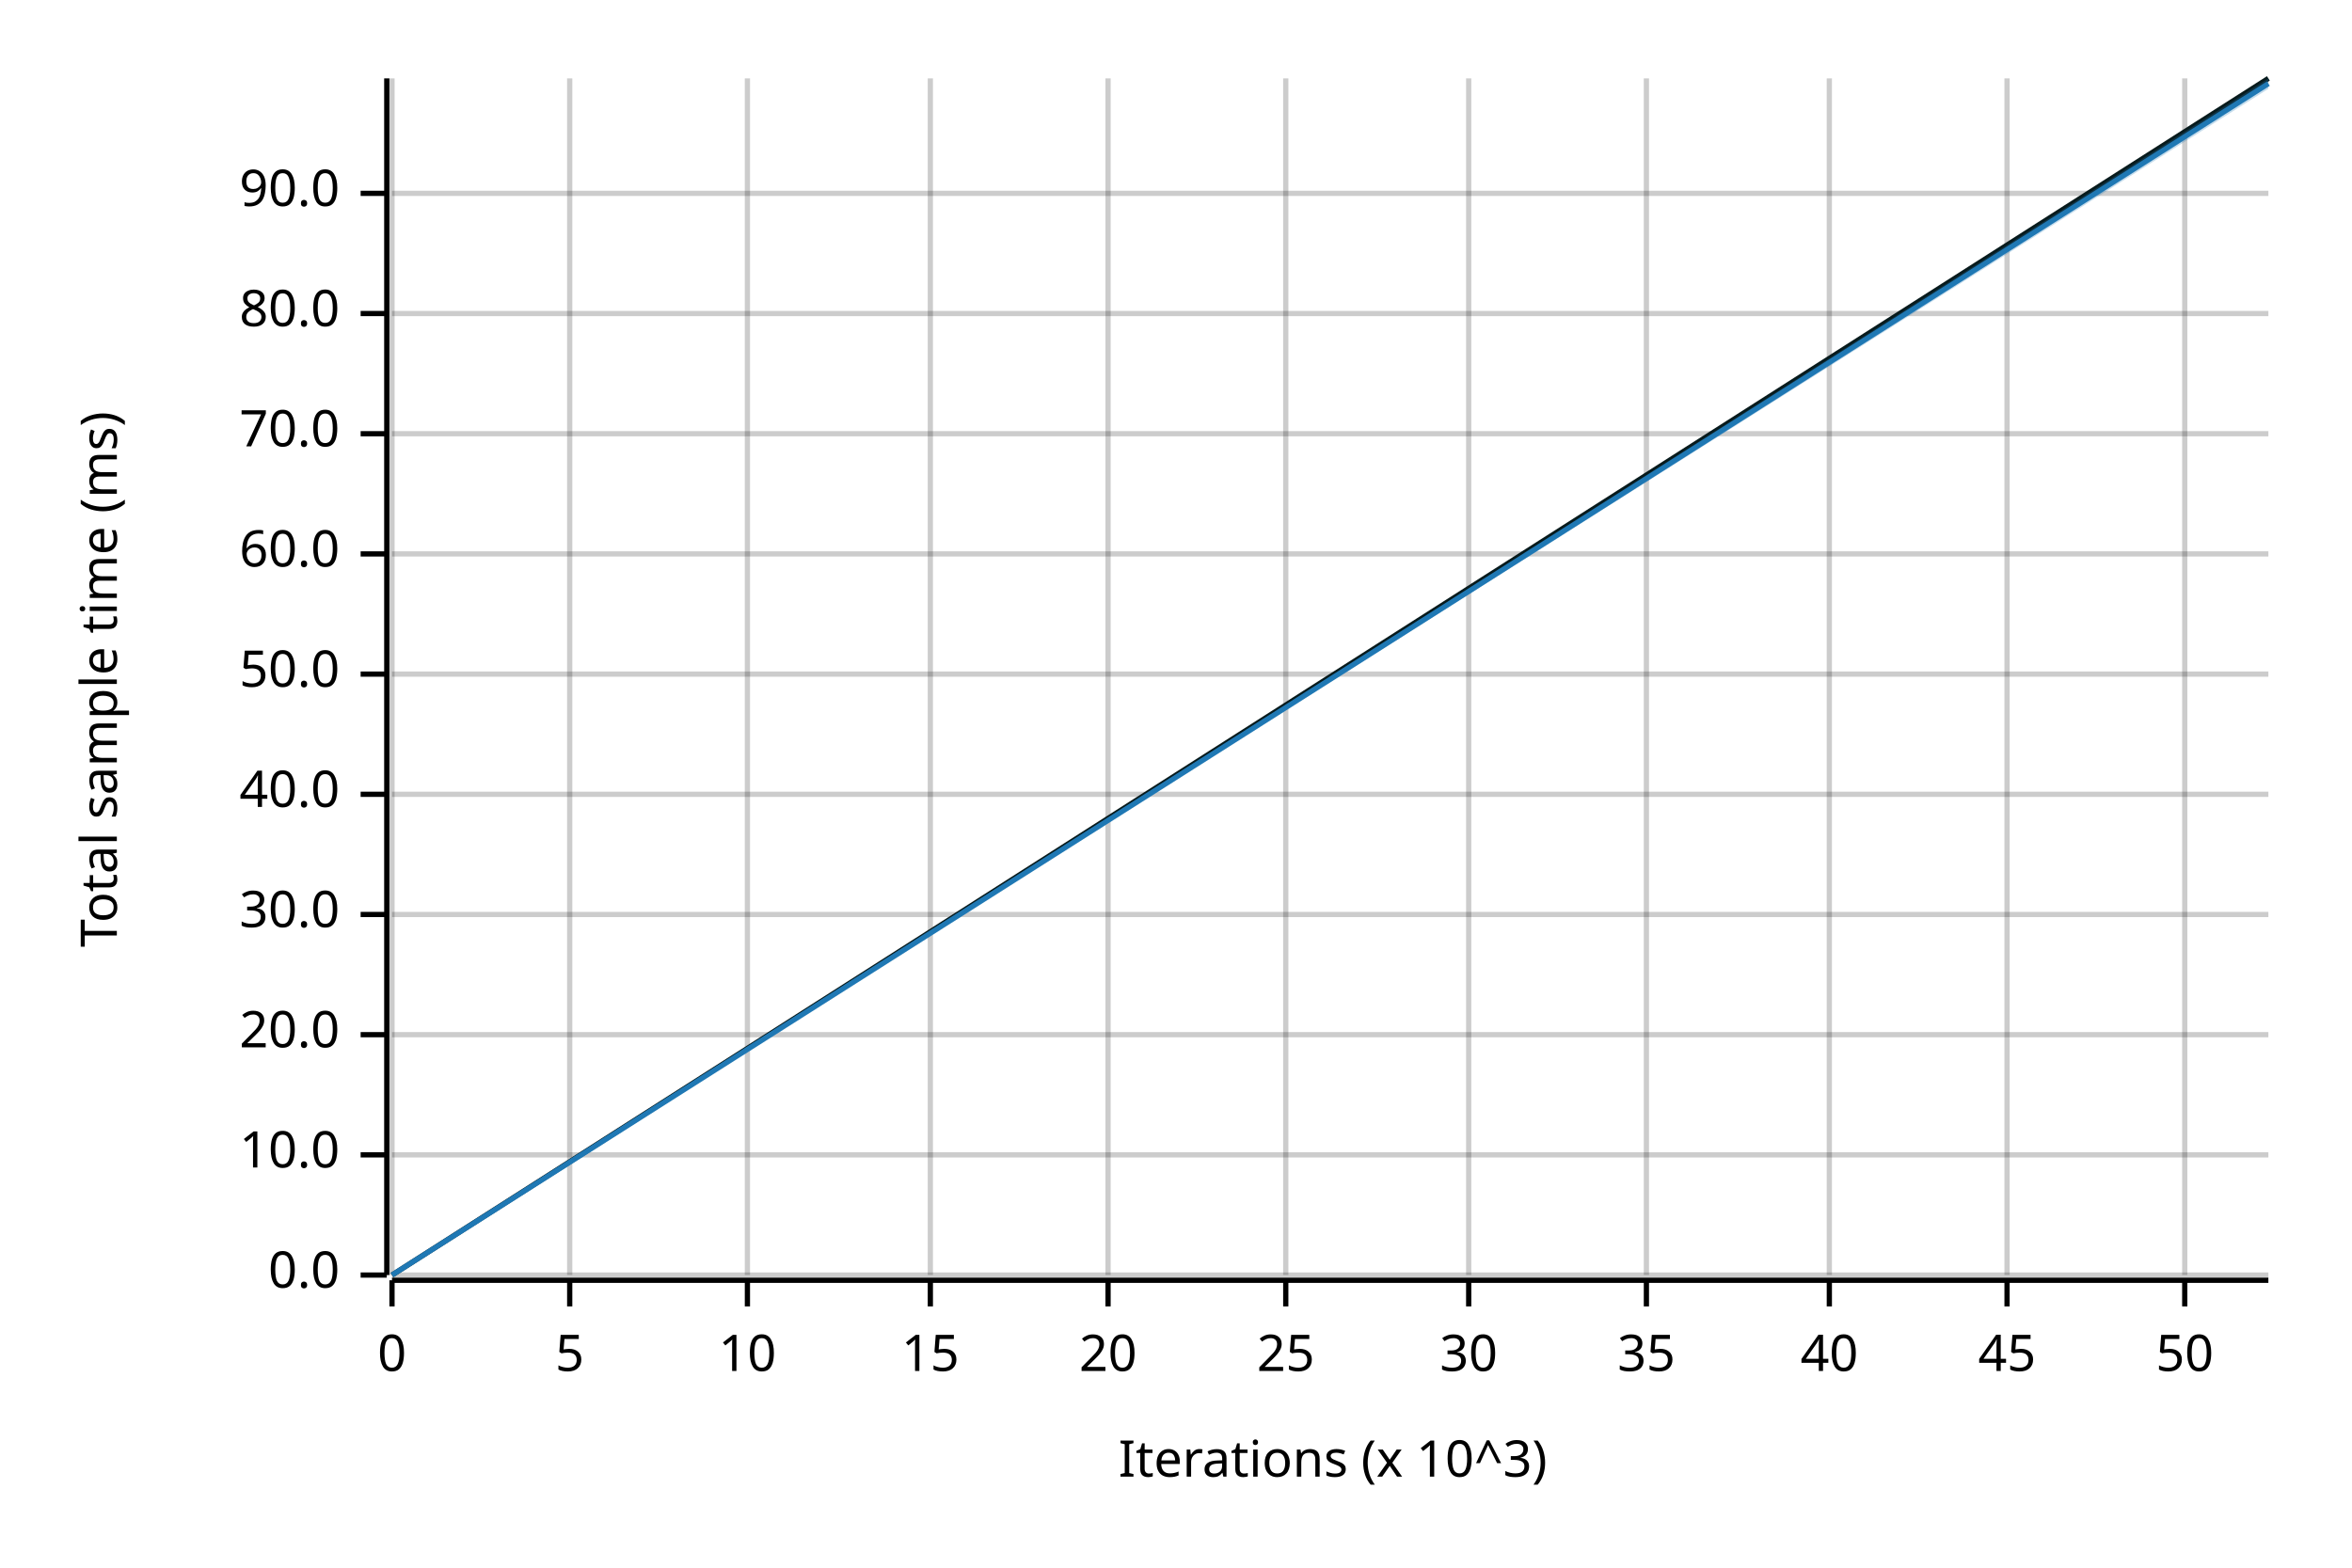
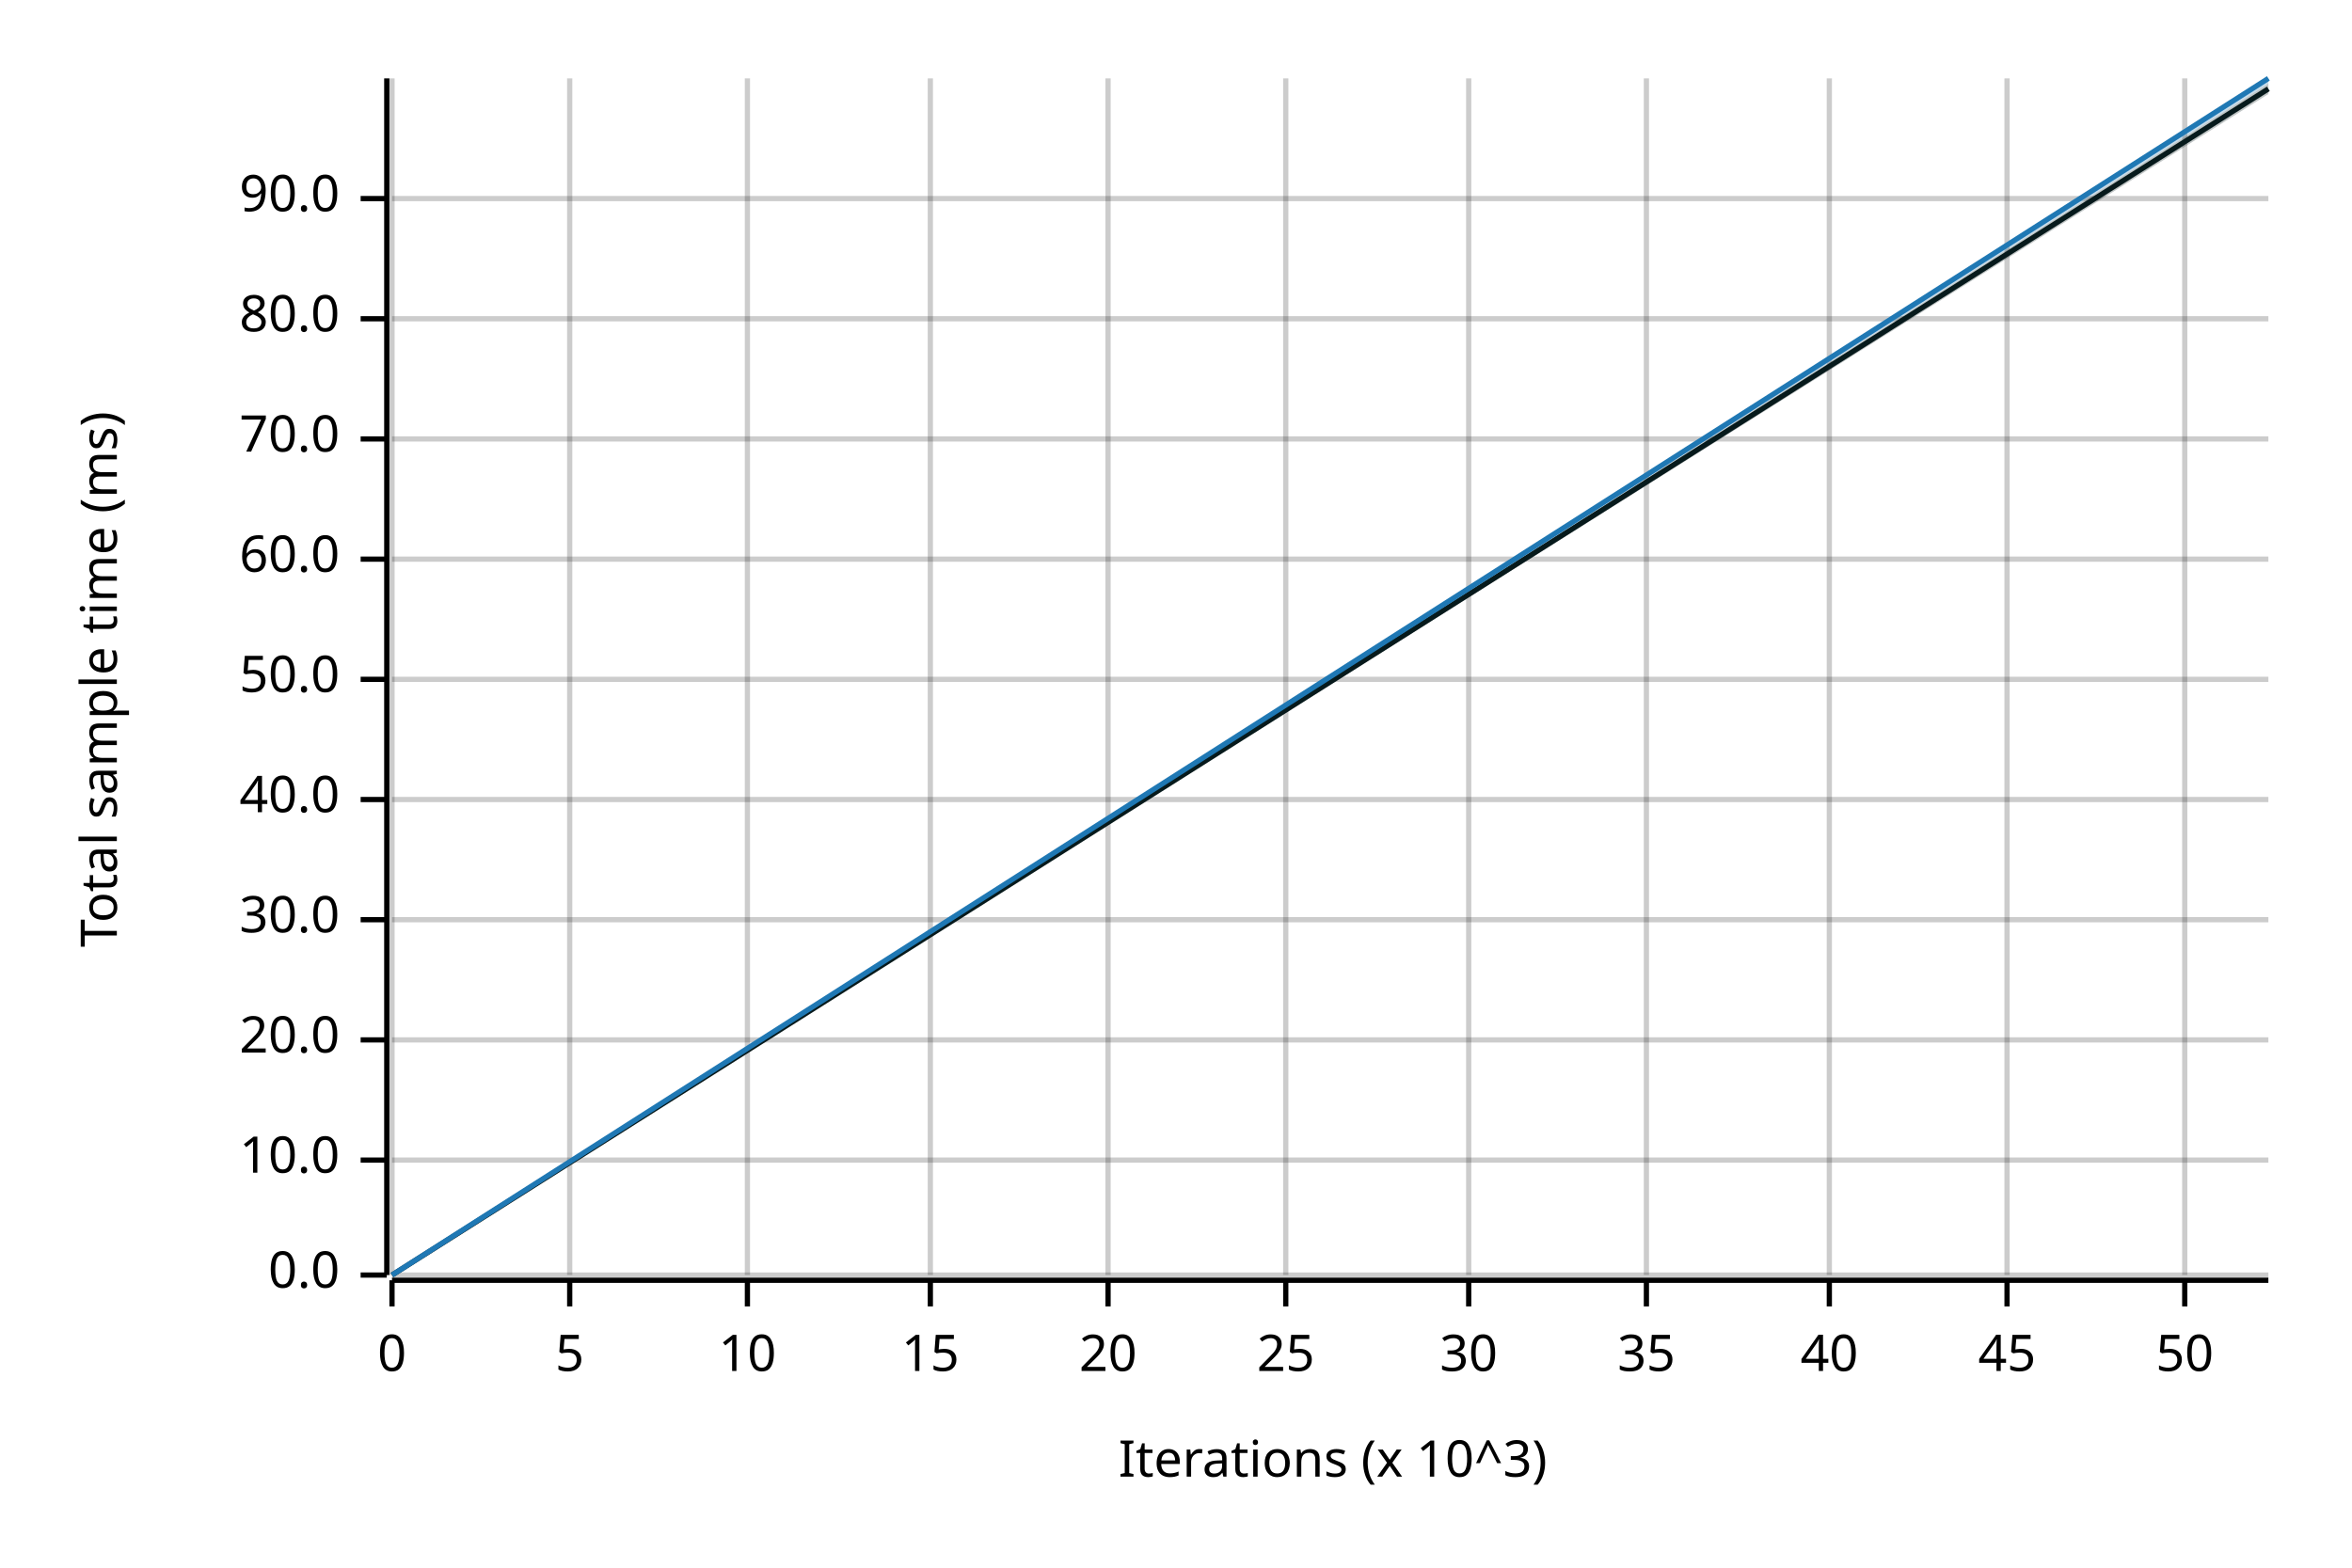
<svg xmlns="http://www.w3.org/2000/svg" width="450" height="300" viewBox="0 0 450 300">
  <text x="15" y="130" dy="0.76em" text-anchor="middle" font-family="sans-serif" font-size="9.677" opacity="1" fill="#000000" transform="rotate(270, 15, 130)">
Total sample time (ms)
</text>
  <text x="255" y="285" dy="-0.5ex" text-anchor="middle" font-family="sans-serif" font-size="9.677" opacity="1" fill="#000000">
Iterations (x 10^3)
</text>
  <line opacity="0.2" stroke="#000000" stroke-width="1" x1="75" y1="244" x2="75" y2="15" />
  <line opacity="0.2" stroke="#000000" stroke-width="1" x1="109" y1="244" x2="109" y2="15" />
  <line opacity="0.2" stroke="#000000" stroke-width="1" x1="143" y1="244" x2="143" y2="15" />
  <line opacity="0.2" stroke="#000000" stroke-width="1" x1="178" y1="244" x2="178" y2="15" />
  <line opacity="0.2" stroke="#000000" stroke-width="1" x1="212" y1="244" x2="212" y2="15" />
  <line opacity="0.2" stroke="#000000" stroke-width="1" x1="246" y1="244" x2="246" y2="15" />
  <line opacity="0.2" stroke="#000000" stroke-width="1" x1="281" y1="244" x2="281" y2="15" />
  <line opacity="0.2" stroke="#000000" stroke-width="1" x1="315" y1="244" x2="315" y2="15" />
  <line opacity="0.2" stroke="#000000" stroke-width="1" x1="350" y1="244" x2="350" y2="15" />
  <line opacity="0.2" stroke="#000000" stroke-width="1" x1="384" y1="244" x2="384" y2="15" />
  <line opacity="0.2" stroke="#000000" stroke-width="1" x1="418" y1="244" x2="418" y2="15" />
  <line opacity="0.2" stroke="#000000" stroke-width="1" x1="75" y1="244" x2="434" y2="244" />
-   <line opacity="0.2" stroke="#000000" stroke-width="1" x1="75" y1="221" x2="434" y2="221" />
-   <line opacity="0.2" stroke="#000000" stroke-width="1" x1="75" y1="198" x2="434" y2="198" />
-   <line opacity="0.2" stroke="#000000" stroke-width="1" x1="75" y1="175" x2="434" y2="175" />
-   <line opacity="0.2" stroke="#000000" stroke-width="1" x1="75" y1="152" x2="434" y2="152" />
-   <line opacity="0.2" stroke="#000000" stroke-width="1" x1="75" y1="129" x2="434" y2="129" />
-   <line opacity="0.2" stroke="#000000" stroke-width="1" x1="75" y1="106" x2="434" y2="106" />
-   <line opacity="0.2" stroke="#000000" stroke-width="1" x1="75" y1="83" x2="434" y2="83" />
-   <line opacity="0.2" stroke="#000000" stroke-width="1" x1="75" y1="60" x2="434" y2="60" />
-   <line opacity="0.2" stroke="#000000" stroke-width="1" x1="75" y1="37" x2="434" y2="37" />
+   <line opacity="0.2" stroke="#000000" stroke-width="1" x1="75" y1="222" x2="434" y2="222" />
+   <line opacity="0.2" stroke="#000000" stroke-width="1" x1="75" y1="199" x2="434" y2="199" />
+   <line opacity="0.2" stroke="#000000" stroke-width="1" x1="75" y1="176" x2="434" y2="176" />
+   <line opacity="0.2" stroke="#000000" stroke-width="1" x1="75" y1="153" x2="434" y2="153" />
+   <line opacity="0.2" stroke="#000000" stroke-width="1" x1="75" y1="130" x2="434" y2="130" />
+   <line opacity="0.2" stroke="#000000" stroke-width="1" x1="75" y1="107" x2="434" y2="107" />
+   <line opacity="0.2" stroke="#000000" stroke-width="1" x1="75" y1="84" x2="434" y2="84" />
+   <line opacity="0.2" stroke="#000000" stroke-width="1" x1="75" y1="61" x2="434" y2="61" />
+   <line opacity="0.2" stroke="#000000" stroke-width="1" x1="75" y1="38" x2="434" y2="38" />
  <polyline fill="none" opacity="1" stroke="#000000" stroke-width="1" points="74,15 74,244 " />
  <text x="65" y="244" dy="0.5ex" text-anchor="end" font-family="sans-serif" font-size="9.677" opacity="1" fill="#000000">
0.0
</text>
  <polyline fill="none" opacity="1" stroke="#000000" stroke-width="1" points="69,244 74,244 " />
-   <text x="65" y="221" dy="0.5ex" text-anchor="end" font-family="sans-serif" font-size="9.677" opacity="1" fill="#000000">
+   <text x="65" y="222" dy="0.5ex" text-anchor="end" font-family="sans-serif" font-size="9.677" opacity="1" fill="#000000">
10.0
</text>
-   <polyline fill="none" opacity="1" stroke="#000000" stroke-width="1" points="69,221 74,221 " />
-   <text x="65" y="198" dy="0.5ex" text-anchor="end" font-family="sans-serif" font-size="9.677" opacity="1" fill="#000000">
+   <polyline fill="none" opacity="1" stroke="#000000" stroke-width="1" points="69,222 74,222 " />
+   <text x="65" y="199" dy="0.5ex" text-anchor="end" font-family="sans-serif" font-size="9.677" opacity="1" fill="#000000">
20.0
</text>
-   <polyline fill="none" opacity="1" stroke="#000000" stroke-width="1" points="69,198 74,198 " />
-   <text x="65" y="175" dy="0.5ex" text-anchor="end" font-family="sans-serif" font-size="9.677" opacity="1" fill="#000000">
+   <polyline fill="none" opacity="1" stroke="#000000" stroke-width="1" points="69,199 74,199 " />
+   <text x="65" y="176" dy="0.5ex" text-anchor="end" font-family="sans-serif" font-size="9.677" opacity="1" fill="#000000">
30.0
</text>
-   <polyline fill="none" opacity="1" stroke="#000000" stroke-width="1" points="69,175 74,175 " />
-   <text x="65" y="152" dy="0.5ex" text-anchor="end" font-family="sans-serif" font-size="9.677" opacity="1" fill="#000000">
+   <polyline fill="none" opacity="1" stroke="#000000" stroke-width="1" points="69,176 74,176 " />
+   <text x="65" y="153" dy="0.5ex" text-anchor="end" font-family="sans-serif" font-size="9.677" opacity="1" fill="#000000">
40.0
</text>
-   <polyline fill="none" opacity="1" stroke="#000000" stroke-width="1" points="69,152 74,152 " />
-   <text x="65" y="129" dy="0.5ex" text-anchor="end" font-family="sans-serif" font-size="9.677" opacity="1" fill="#000000">
+   <polyline fill="none" opacity="1" stroke="#000000" stroke-width="1" points="69,153 74,153 " />
+   <text x="65" y="130" dy="0.5ex" text-anchor="end" font-family="sans-serif" font-size="9.677" opacity="1" fill="#000000">
50.0
</text>
-   <polyline fill="none" opacity="1" stroke="#000000" stroke-width="1" points="69,129 74,129 " />
-   <text x="65" y="106" dy="0.5ex" text-anchor="end" font-family="sans-serif" font-size="9.677" opacity="1" fill="#000000">
+   <polyline fill="none" opacity="1" stroke="#000000" stroke-width="1" points="69,130 74,130 " />
+   <text x="65" y="107" dy="0.5ex" text-anchor="end" font-family="sans-serif" font-size="9.677" opacity="1" fill="#000000">
60.0
</text>
-   <polyline fill="none" opacity="1" stroke="#000000" stroke-width="1" points="69,106 74,106 " />
-   <text x="65" y="83" dy="0.5ex" text-anchor="end" font-family="sans-serif" font-size="9.677" opacity="1" fill="#000000">
+   <polyline fill="none" opacity="1" stroke="#000000" stroke-width="1" points="69,107 74,107 " />
+   <text x="65" y="84" dy="0.5ex" text-anchor="end" font-family="sans-serif" font-size="9.677" opacity="1" fill="#000000">
70.0
</text>
-   <polyline fill="none" opacity="1" stroke="#000000" stroke-width="1" points="69,83 74,83 " />
-   <text x="65" y="60" dy="0.5ex" text-anchor="end" font-family="sans-serif" font-size="9.677" opacity="1" fill="#000000">
+   <polyline fill="none" opacity="1" stroke="#000000" stroke-width="1" points="69,84 74,84 " />
+   <text x="65" y="61" dy="0.5ex" text-anchor="end" font-family="sans-serif" font-size="9.677" opacity="1" fill="#000000">
80.0
</text>
-   <polyline fill="none" opacity="1" stroke="#000000" stroke-width="1" points="69,60 74,60 " />
-   <text x="65" y="37" dy="0.5ex" text-anchor="end" font-family="sans-serif" font-size="9.677" opacity="1" fill="#000000">
+   <polyline fill="none" opacity="1" stroke="#000000" stroke-width="1" points="69,61 74,61 " />
+   <text x="65" y="38" dy="0.5ex" text-anchor="end" font-family="sans-serif" font-size="9.677" opacity="1" fill="#000000">
90.0
</text>
-   <polyline fill="none" opacity="1" stroke="#000000" stroke-width="1" points="69,37 74,37 " />
+   <polyline fill="none" opacity="1" stroke="#000000" stroke-width="1" points="69,38 74,38 " />
  <polyline fill="none" opacity="1" stroke="#000000" stroke-width="1" points="75,245 434,245 " />
  <text x="75" y="255" dy="0.76em" text-anchor="middle" font-family="sans-serif" font-size="9.677" opacity="1" fill="#000000">
0
</text>
  <polyline fill="none" opacity="1" stroke="#000000" stroke-width="1" points="75,245 75,250 " />
  <text x="109" y="255" dy="0.76em" text-anchor="middle" font-family="sans-serif" font-size="9.677" opacity="1" fill="#000000">
5
</text>
  <polyline fill="none" opacity="1" stroke="#000000" stroke-width="1" points="109,245 109,250 " />
  <text x="143" y="255" dy="0.76em" text-anchor="middle" font-family="sans-serif" font-size="9.677" opacity="1" fill="#000000">
10
</text>
  <polyline fill="none" opacity="1" stroke="#000000" stroke-width="1" points="143,245 143,250 " />
  <text x="178" y="255" dy="0.76em" text-anchor="middle" font-family="sans-serif" font-size="9.677" opacity="1" fill="#000000">
15
</text>
  <polyline fill="none" opacity="1" stroke="#000000" stroke-width="1" points="178,245 178,250 " />
  <text x="212" y="255" dy="0.76em" text-anchor="middle" font-family="sans-serif" font-size="9.677" opacity="1" fill="#000000">
20
</text>
  <polyline fill="none" opacity="1" stroke="#000000" stroke-width="1" points="212,245 212,250 " />
  <text x="246" y="255" dy="0.76em" text-anchor="middle" font-family="sans-serif" font-size="9.677" opacity="1" fill="#000000">
25
</text>
  <polyline fill="none" opacity="1" stroke="#000000" stroke-width="1" points="246,245 246,250 " />
  <text x="281" y="255" dy="0.76em" text-anchor="middle" font-family="sans-serif" font-size="9.677" opacity="1" fill="#000000">
30
</text>
  <polyline fill="none" opacity="1" stroke="#000000" stroke-width="1" points="281,245 281,250 " />
  <text x="315" y="255" dy="0.76em" text-anchor="middle" font-family="sans-serif" font-size="9.677" opacity="1" fill="#000000">
35
</text>
  <polyline fill="none" opacity="1" stroke="#000000" stroke-width="1" points="315,245 315,250 " />
  <text x="350" y="255" dy="0.76em" text-anchor="middle" font-family="sans-serif" font-size="9.677" opacity="1" fill="#000000">
40
</text>
  <polyline fill="none" opacity="1" stroke="#000000" stroke-width="1" points="350,245 350,250 " />
  <text x="384" y="255" dy="0.76em" text-anchor="middle" font-family="sans-serif" font-size="9.677" opacity="1" fill="#000000">
45
</text>
  <polyline fill="none" opacity="1" stroke="#000000" stroke-width="1" points="384,245 384,250 " />
  <text x="418" y="255" dy="0.76em" text-anchor="middle" font-family="sans-serif" font-size="9.677" opacity="1" fill="#000000">
50
</text>
  <polyline fill="none" opacity="1" stroke="#000000" stroke-width="1" points="418,245 418,250 " />
-   <polyline fill="none" opacity="1" stroke="#071A1C" stroke-width="1" points="75,244 434,15 " />
-   <polygon opacity="0.25" fill="#071A1C" points="75,244 434,16 434,15 " />
-   <polyline fill="none" opacity="1" stroke="#1F78B4" stroke-width="1" points="75,244 434,16 " />
-   <polygon opacity="0.25" fill="#1F78B4" points="75,244 434,17 434,15 " />
+   <polyline fill="none" opacity="1" stroke="#071A1C" stroke-width="1" points="75,244 434,17 " />
+   <polygon opacity="0.25" fill="#071A1C" points="75,244 434,18 434,16 " />
+   <polyline fill="none" opacity="1" stroke="#1F78B4" stroke-width="1" points="75,244 434,15 " />
+   <polygon opacity="0.25" fill="#1F78B4" points="75,244 434,16 434,15 " />
</svg>
